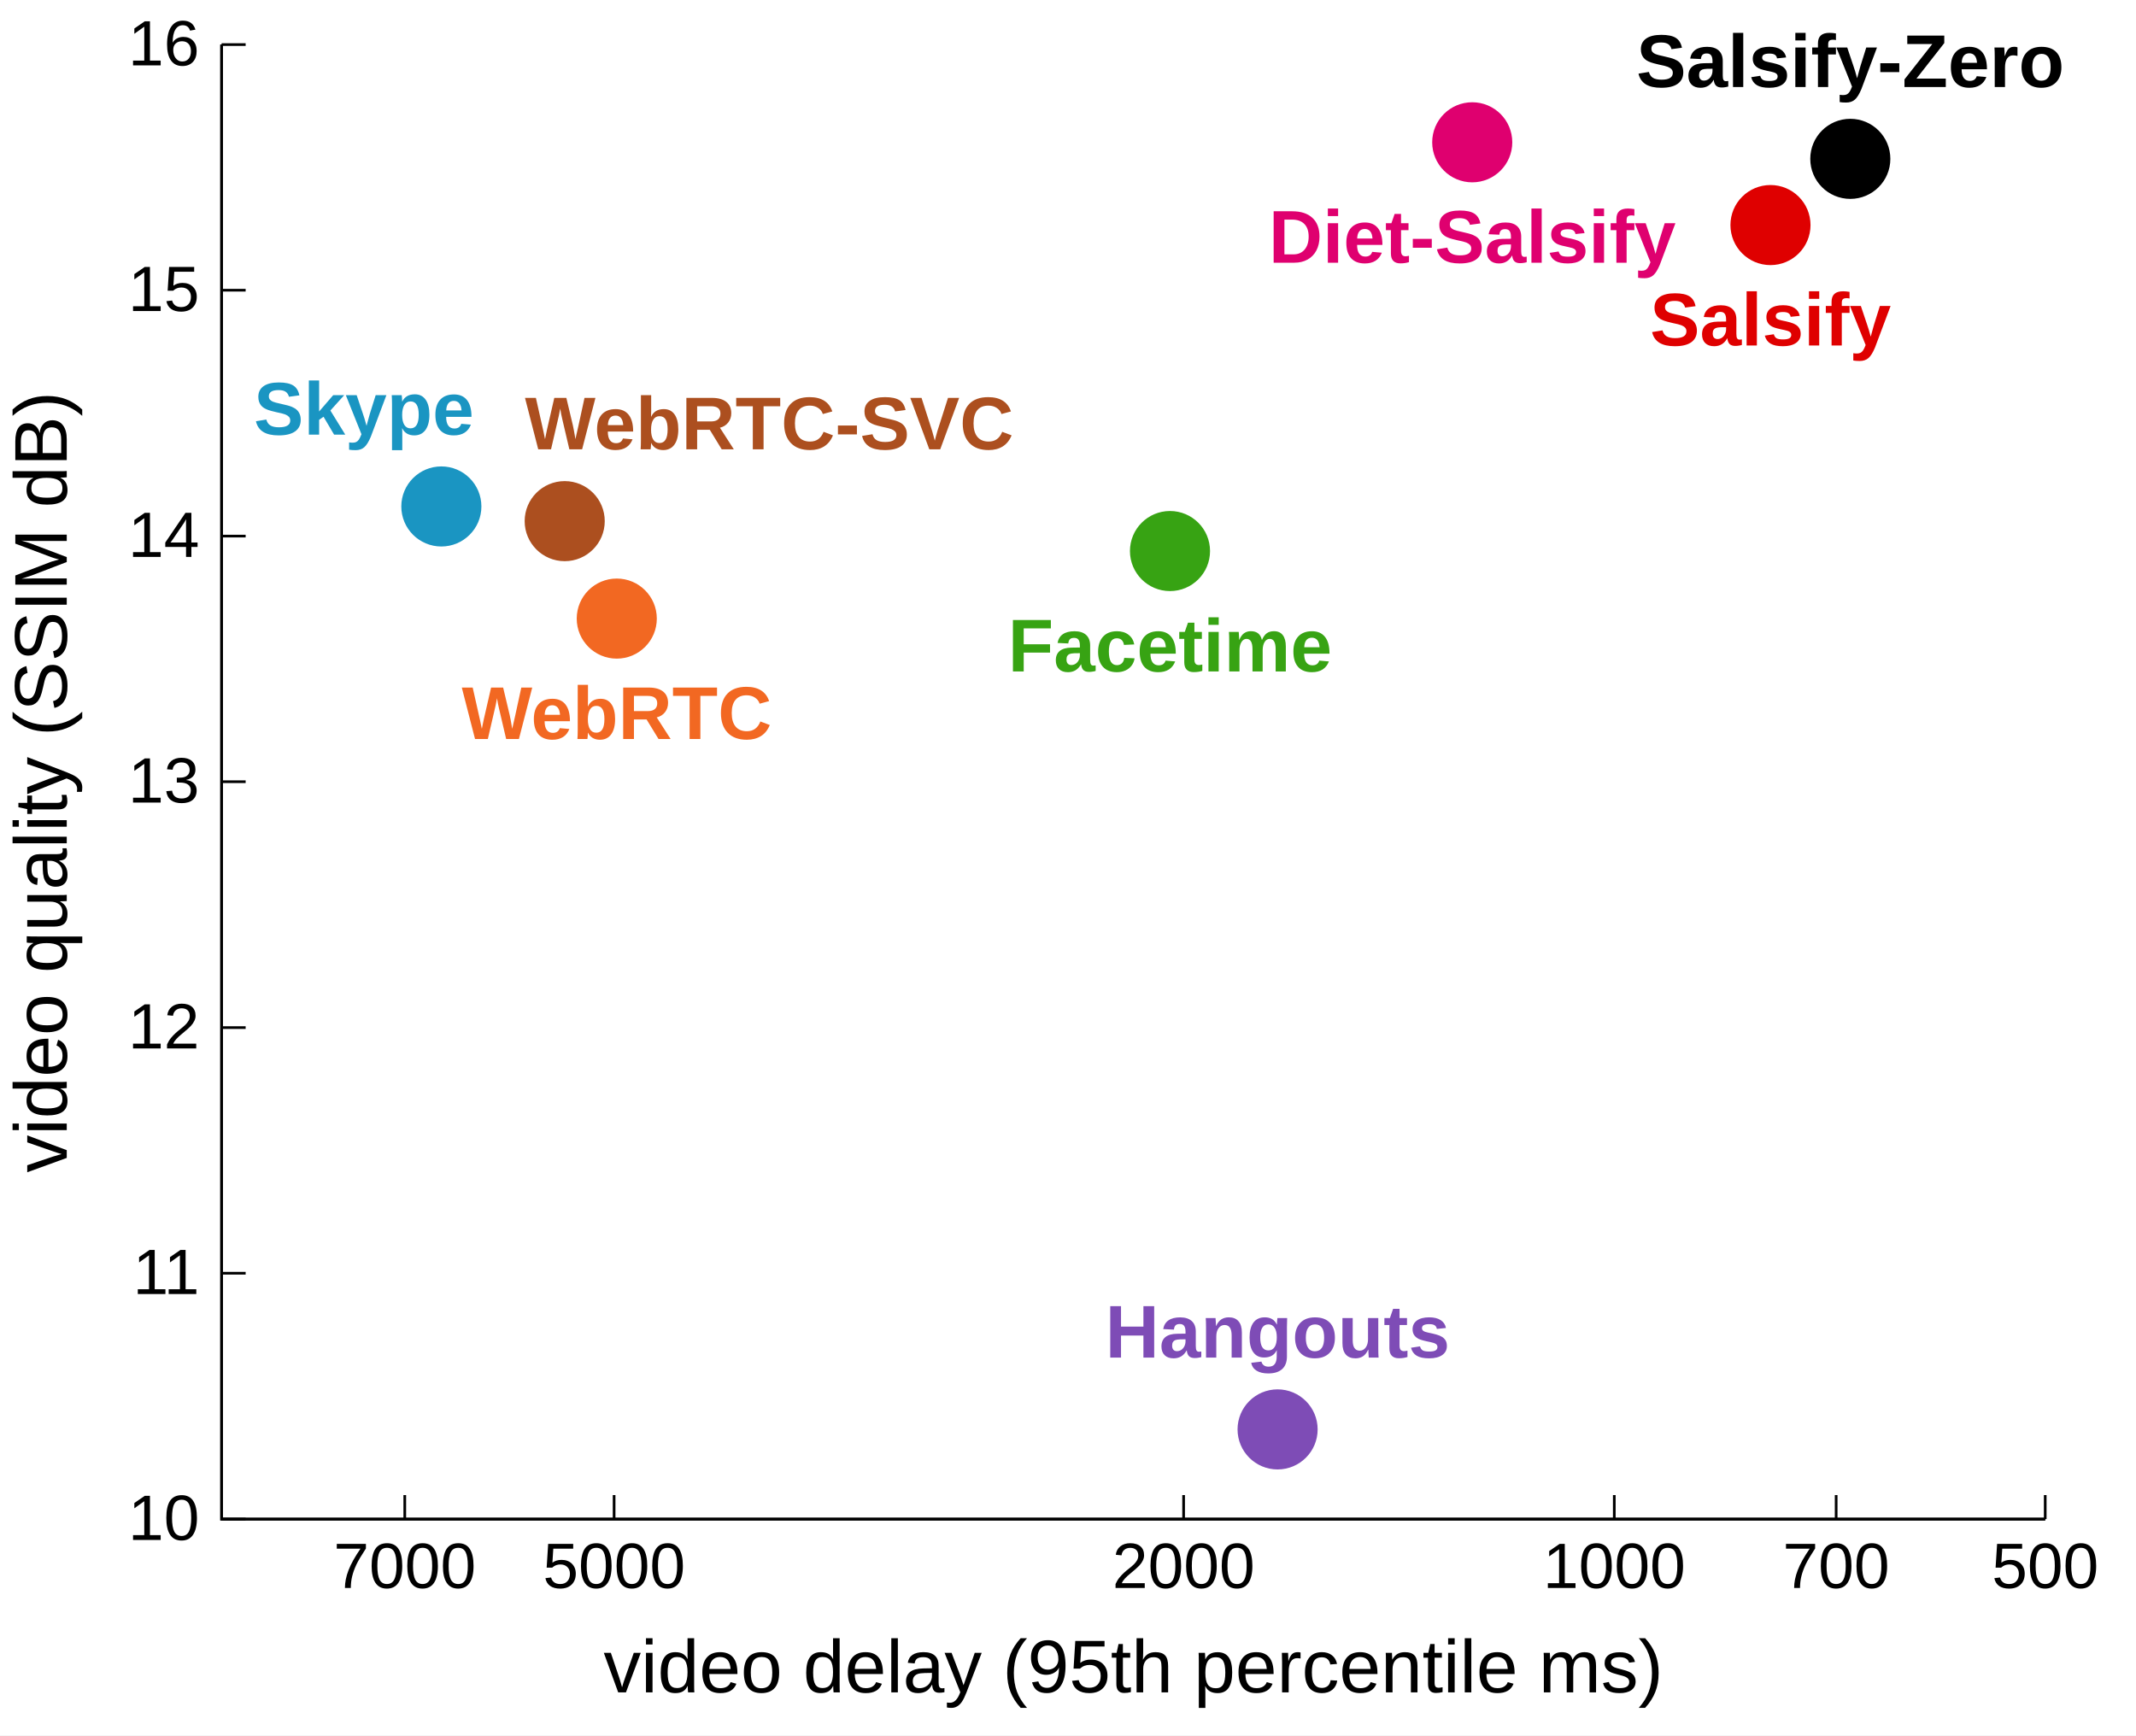
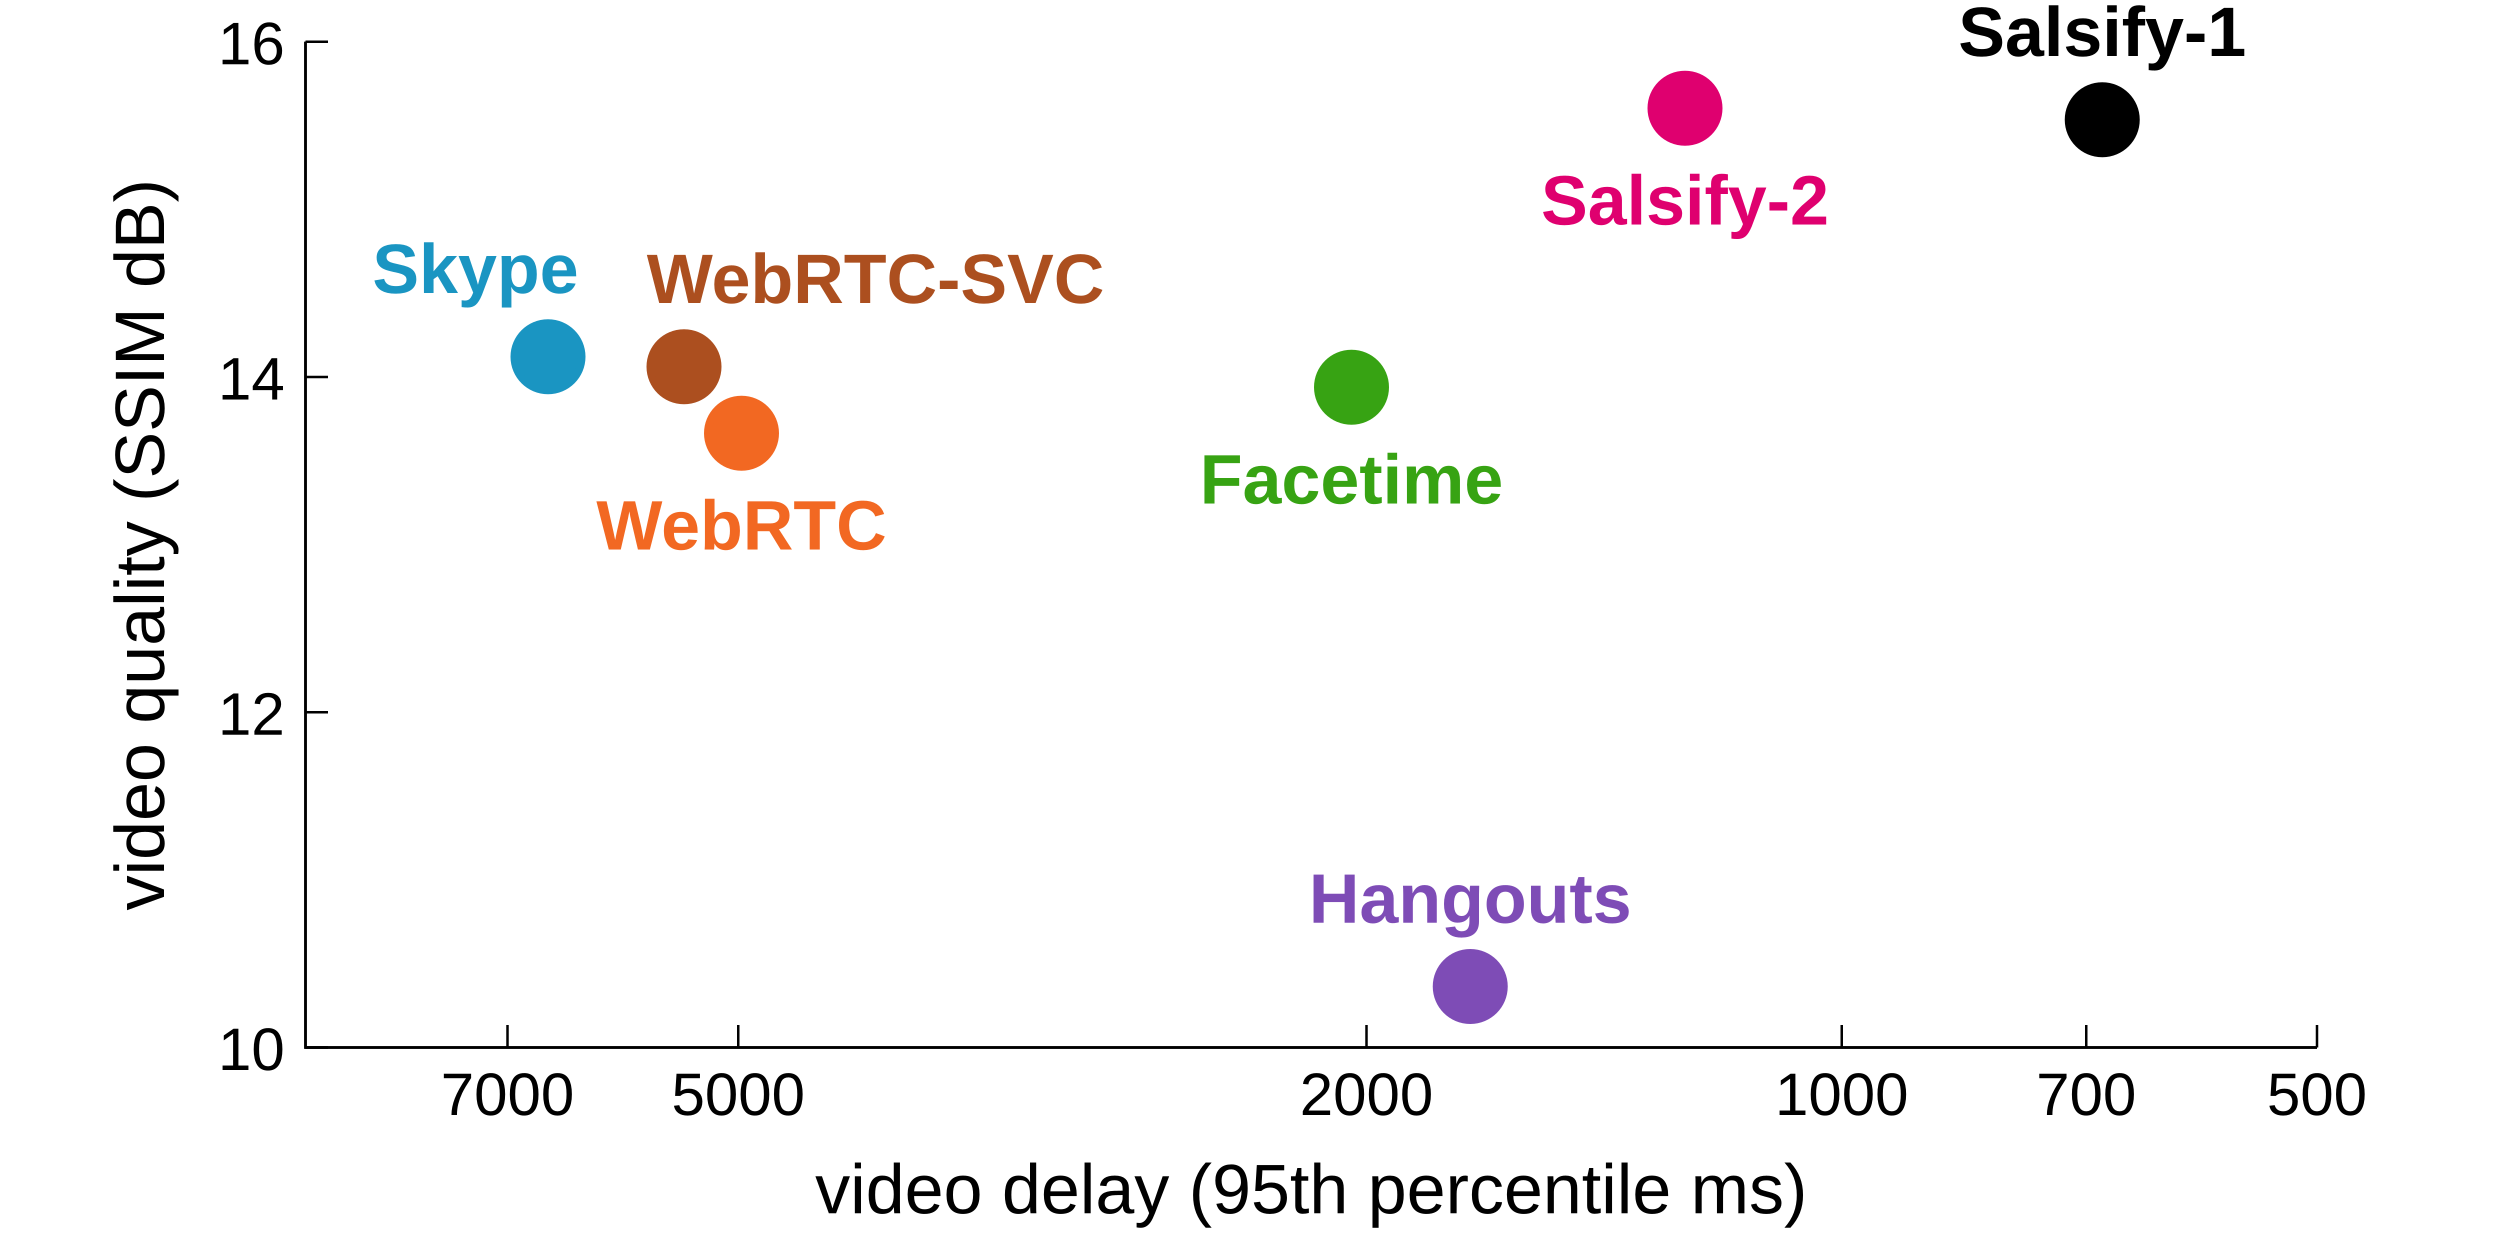
- <svg xmlns="http://www.w3.org/2000/svg" xmlns:xlink="http://www.w3.org/1999/xlink" width="800" height="650" viewBox="0 0 800 650">
+ <svg xmlns="http://www.w3.org/2000/svg" xmlns:xlink="http://www.w3.org/1999/xlink" width="1000" height="500" viewBox="0 0 1000 500">
  <g id="gnuplot_canvas">
-     <rect x="0" y="0" width="800" height="650" fill="#ffffff" />
+     <rect x="0" y="0" width="1000" height="500" fill="#ffffff" />
    <defs>
      <circle id="gpDot" r="0.5" stroke-width="0.5" />
      <path id="gpPt0" stroke-width="0.222" stroke="currentColor" d="M-1,0 h2 M0,-1 v2" />
      <path id="gpPt1" stroke-width="0.222" stroke="currentColor" d="M-1,-1 L1,1 M1,-1 L-1,1" />
      <path id="gpPt2" stroke-width="0.222" stroke="currentColor" d="M-1,0 L1,0 M0,-1 L0,1 M-1,-1 L1,1 M-1,1 L1,-1" />
      <rect id="gpPt3" stroke-width="0.222" stroke="currentColor" x="-1" y="-1" width="2" height="2" />
      <rect id="gpPt4" stroke-width="0.222" stroke="currentColor" fill="currentColor" x="-1" y="-1" width="2" height="2" />
      <circle id="gpPt5" stroke-width="0.222" stroke="currentColor" cx="0" cy="0" r="1" />
      <use xlink:href="#gpPt5" id="gpPt6" fill="currentColor" stroke="none" />
      <path id="gpPt7" stroke-width="0.222" stroke="currentColor" d="M0,-1.33 L-1.33,0.67 L1.33,0.67 z" />
      <use xlink:href="#gpPt7" id="gpPt8" fill="currentColor" stroke="none" />
      <use xlink:href="#gpPt7" id="gpPt9" stroke="currentColor" transform="rotate(180)" />
      <use xlink:href="#gpPt9" id="gpPt10" fill="currentColor" stroke="none" />
      <use xlink:href="#gpPt3" id="gpPt11" stroke="currentColor" transform="rotate(45)" />
      <use xlink:href="#gpPt11" id="gpPt12" fill="currentColor" stroke="none" />
      <path id="gpPt13" stroke-width="0.222" stroke="currentColor" d="M0,1.330 L1.265,0.411 L0.782,-1.067 L-0.782,-1.076 L-1.265,0.411 z" />
      <use xlink:href="#gpPt13" id="gpPt14" fill="currentColor" stroke="none" />
      <filter id="textbox" filterUnits="objectBoundingBox" x="0" y="0" height="1" width="1">
        <feFlood flood-color="#FFFFFF" flood-opacity="1" result="bgnd" />
        <feComposite in="SourceGraphic" in2="bgnd" operator="atop" />
      </filter>
      <filter id="greybox" filterUnits="objectBoundingBox" x="0" y="0" height="1" width="1">
        <feFlood flood-color="lightgrey" flood-opacity="1" result="grey" />
        <feComposite in="SourceGraphic" in2="grey" operator="atop" />
      </filter>
    </defs>
    <g fill="none" color="#FFFFFF" stroke="currentColor" stroke-width="1.00" stroke-linecap="butt" stroke-linejoin="miter">
</g>
    <g fill="none" color="black" stroke="currentColor" stroke-width="1.00" stroke-linecap="butt" stroke-linejoin="miter">
-       <path stroke="black" d="M83.0,569.0 L92.0,569.0  " />
-       <g transform="translate(74.7,576.8)" stroke="none" fill="black" font-family="Arial" font-size="24.00" text-anchor="end">
+       <path stroke="black" d="M122.2,419.0 L131.2,419.0  " />
+       <g transform="translate(113.9,428.0)" stroke="none" fill="black" font-family="Arial" font-size="24.00" text-anchor="end">
        <text>
          <tspan font-family="Arial"> 10</tspan>
        </text>
      </g>
    </g>
    <g fill="none" color="black" stroke="currentColor" stroke-width="1.00" stroke-linecap="butt" stroke-linejoin="miter">
-       <path stroke="black" d="M83.0,476.9 L92.0,476.9  " />
-       <g transform="translate(74.7,484.7)" stroke="none" fill="black" font-family="Arial" font-size="24.00" text-anchor="end">
-         <text>
-           <tspan font-family="Arial"> 11</tspan>
-         </text>
-       </g>
-     </g>
-     <g fill="none" color="black" stroke="currentColor" stroke-width="1.00" stroke-linecap="butt" stroke-linejoin="miter">
-       <path stroke="black" d="M83.0,384.9 L92.0,384.9  " />
-       <g transform="translate(74.7,392.7)" stroke="none" fill="black" font-family="Arial" font-size="24.00" text-anchor="end">
+       <path stroke="black" d="M122.2,284.9 L131.2,284.9  " />
+       <g transform="translate(113.9,293.9)" stroke="none" fill="black" font-family="Arial" font-size="24.00" text-anchor="end">
        <text>
          <tspan font-family="Arial"> 12</tspan>
        </text>
      </g>
    </g>
    <g fill="none" color="black" stroke="currentColor" stroke-width="1.00" stroke-linecap="butt" stroke-linejoin="miter">
-       <path stroke="black" d="M83.0,292.8 L92.0,292.8  " />
-       <g transform="translate(74.7,300.6)" stroke="none" fill="black" font-family="Arial" font-size="24.00" text-anchor="end">
-         <text>
-           <tspan font-family="Arial"> 13</tspan>
-         </text>
-       </g>
-     </g>
-     <g fill="none" color="black" stroke="currentColor" stroke-width="1.00" stroke-linecap="butt" stroke-linejoin="miter">
-       <path stroke="black" d="M83.0,200.8 L92.0,200.8  " />
-       <g transform="translate(74.7,208.6)" stroke="none" fill="black" font-family="Arial" font-size="24.00" text-anchor="end">
+       <path stroke="black" d="M122.2,150.8 L131.2,150.8  " />
+       <g transform="translate(113.9,159.8)" stroke="none" fill="black" font-family="Arial" font-size="24.00" text-anchor="end">
        <text>
          <tspan font-family="Arial"> 14</tspan>
        </text>
      </g>
    </g>
    <g fill="none" color="black" stroke="currentColor" stroke-width="1.00" stroke-linecap="butt" stroke-linejoin="miter">
-       <path stroke="black" d="M83.0,108.7 L92.0,108.7  " />
-       <g transform="translate(74.7,116.5)" stroke="none" fill="black" font-family="Arial" font-size="24.00" text-anchor="end">
-         <text>
-           <tspan font-family="Arial"> 15</tspan>
-         </text>
-       </g>
-     </g>
-     <g fill="none" color="black" stroke="currentColor" stroke-width="1.00" stroke-linecap="butt" stroke-linejoin="miter">
-       <path stroke="black" d="M83.0,16.7 L92.0,16.7  " />
-       <g transform="translate(74.7,24.5)" stroke="none" fill="black" font-family="Arial" font-size="24.00" text-anchor="end">
+       <path stroke="black" d="M122.2,16.7 L131.2,16.7  " />
+       <g transform="translate(113.9,25.7)" stroke="none" fill="black" font-family="Arial" font-size="24.00" text-anchor="end">
        <text>
          <tspan font-family="Arial"> 16</tspan>
        </text>
      </g>
    </g>
    <g fill="none" color="black" stroke="currentColor" stroke-width="1.00" stroke-linecap="butt" stroke-linejoin="miter">
-       <path stroke="black" d="M766.0,569.0 L766.0,560.0  " />
-       <g transform="translate(766.0,594.8)" stroke="none" fill="black" font-family="Arial" font-size="24.00" text-anchor="middle">
+       <path stroke="black" d="M926.8,419.0 L926.8,410.0  " />
+       <g transform="translate(926.8,446.0)" stroke="none" fill="black" font-family="Arial" font-size="24.00" text-anchor="middle">
        <text>
          <tspan font-family="Arial">500</tspan>
        </text>
      </g>
    </g>
    <g fill="none" color="black" stroke="currentColor" stroke-width="1.00" stroke-linecap="butt" stroke-linejoin="miter">
-       <path stroke="black" d="M687.7,569.0 L687.7,560.0  " />
-       <g transform="translate(687.7,594.8)" stroke="none" fill="black" font-family="Arial" font-size="24.00" text-anchor="middle">
+       <path stroke="black" d="M834.5,419.0 L834.5,410.0  " />
+       <g transform="translate(834.5,446.0)" stroke="none" fill="black" font-family="Arial" font-size="24.00" text-anchor="middle">
        <text>
          <tspan font-family="Arial">700</tspan>
        </text>
      </g>
    </g>
    <g fill="none" color="black" stroke="currentColor" stroke-width="1.00" stroke-linecap="butt" stroke-linejoin="miter">
-       <path stroke="black" d="M604.6,569.0 L604.6,560.0  " />
-       <g transform="translate(604.6,594.8)" stroke="none" fill="black" font-family="Arial" font-size="24.00" text-anchor="middle">
+       <path stroke="black" d="M736.7,419.0 L736.7,410.0  " />
+       <g transform="translate(736.7,446.0)" stroke="none" fill="black" font-family="Arial" font-size="24.00" text-anchor="middle">
        <text>
          <tspan font-family="Arial">1000</tspan>
        </text>
      </g>
    </g>
    <g fill="none" color="black" stroke="currentColor" stroke-width="1.00" stroke-linecap="butt" stroke-linejoin="miter">
-       <path stroke="black" d="M443.3,569.0 L443.3,560.0  " />
-       <g transform="translate(443.3,594.8)" stroke="none" fill="black" font-family="Arial" font-size="24.00" text-anchor="middle">
+       <path stroke="black" d="M546.6,419.0 L546.6,410.0  " />
+       <g transform="translate(546.6,446.0)" stroke="none" fill="black" font-family="Arial" font-size="24.00" text-anchor="middle">
        <text>
          <tspan font-family="Arial">2000</tspan>
        </text>
      </g>
    </g>
    <g fill="none" color="black" stroke="currentColor" stroke-width="1.00" stroke-linecap="butt" stroke-linejoin="miter">
-       <path stroke="black" d="M230.0,569.0 L230.0,560.0  " />
-       <g transform="translate(230.0,594.8)" stroke="none" fill="black" font-family="Arial" font-size="24.00" text-anchor="middle">
+       <path stroke="black" d="M295.3,419.0 L295.3,410.0  " />
+       <g transform="translate(295.3,446.0)" stroke="none" fill="black" font-family="Arial" font-size="24.00" text-anchor="middle">
        <text>
          <tspan font-family="Arial">5000</tspan>
        </text>
      </g>
    </g>
    <g fill="none" color="black" stroke="currentColor" stroke-width="1.00" stroke-linecap="butt" stroke-linejoin="miter">
-       <path stroke="black" d="M151.6,569.0 L151.6,560.0  " />
-       <g transform="translate(151.6,594.8)" stroke="none" fill="black" font-family="Arial" font-size="24.00" text-anchor="middle">
+       <path stroke="black" d="M203.0,419.0 L203.0,410.0  " />
+       <g transform="translate(203.0,446.0)" stroke="none" fill="black" font-family="Arial" font-size="24.00" text-anchor="middle">
        <text>
          <tspan font-family="Arial">7000</tspan>
        </text>
      </g>
    </g>
    <g fill="none" color="black" stroke="currentColor" stroke-width="1.00" stroke-linecap="butt" stroke-linejoin="miter">
</g>
    <g fill="none" color="black" stroke="currentColor" stroke-width="1.00" stroke-linecap="butt" stroke-linejoin="miter">
-       <path stroke="black" d="M83.0,16.7 L83.0,569.0 L766.0,569.0 M766.0,16.7 M83.0,16.7  " />
-     </g>
-     <g fill="none" color="black" stroke="currentColor" stroke-width="1.00" stroke-linecap="butt" stroke-linejoin="miter">
-       <g transform="translate(25.0,292.9) rotate(270)" stroke="none" fill="black" font-family="Arial" font-size="28.00" text-anchor="middle">
+       <path stroke="black" d="M122.2,16.7 L122.2,419.0 L926.8,419.0 M926.8,16.7 M122.2,16.7  " />
+     </g>
+     <g fill="none" color="black" stroke="currentColor" stroke-width="1.00" stroke-linecap="butt" stroke-linejoin="miter">
+       <g transform="translate(65.6,217.9) rotate(270)" stroke="none" fill="black" font-family="Arial" font-size="28.00" text-anchor="middle">
        <text>
          <tspan font-family="Arial">video quality (SSIM dB)</tspan>
        </text>
      </g>
    </g>
    <g fill="none" color="black" stroke="currentColor" stroke-width="1.00" stroke-linecap="butt" stroke-linejoin="miter">
-       <g transform="translate(787.8,292.9) rotate(270)" stroke="none" fill="black" font-family="Arial" font-size="12.00" text-anchor="middle">
-         <text />
-       </g>
-     </g>
-     <g fill="none" color="black" stroke="currentColor" stroke-width="1.00" stroke-linecap="butt" stroke-linejoin="miter">
-       <g transform="translate(424.5,633.9)" stroke="none" fill="black" font-family="Arial" font-size="28.00" text-anchor="middle">
+       <g transform="translate(949.2,217.9) rotate(270)" stroke="none" fill="black" font-family="Arial" font-size="12.00" text-anchor="middle">
+         <text />
+       </g>
+     </g>
+     <g fill="none" color="black" stroke="currentColor" stroke-width="1.00" stroke-linecap="butt" stroke-linejoin="miter">
+       <g transform="translate(524.5,485.3)" stroke="none" fill="black" font-family="Arial" font-size="28.00" text-anchor="middle">
        <text>
          <tspan font-family="Arial">video delay (95th percentile ms)</tspan>
        </text>
      </g>
    </g>
    <g fill="none" color="black" stroke="currentColor" stroke-width="1.00" stroke-linecap="butt" stroke-linejoin="miter">
-       <g transform="translate(424.5,29.6)" stroke="none" fill="black" font-family="Arial" font-size="12.00" text-anchor="middle">
-         <text />
-       </g>
-       <g transform="translate(424.5,29.7)" stroke="none" fill="black" font-family="Arial" font-size="12.00" text-anchor="middle">
-         <text />
-       </g>
-     </g>
-     <g fill="none" color="black" stroke="currentColor" stroke-width="1.00" stroke-linecap="butt" stroke-linejoin="miter">
-       <g transform="translate(41.5,632.3)" stroke="none" fill="black" font-family="Arial" font-size="12.00" text-anchor="start">
+       <g transform="translate(524.5,30.2)" stroke="none" fill="black" font-family="Arial" font-size="12.00" text-anchor="middle">
+         <text />
+       </g>
+       <g transform="translate(524.5,30.3)" stroke="none" fill="black" font-family="Arial" font-size="12.00" text-anchor="middle">
+         <text />
+       </g>
+     </g>
+     <g fill="none" color="black" stroke="currentColor" stroke-width="1.00" stroke-linecap="butt" stroke-linejoin="miter">
+       <g transform="translate(80.7,482.9)" stroke="none" fill="black" font-family="Arial" font-size="12.00" text-anchor="start">
        <text />
      </g>
    </g>
    <g id="gnuplot_plot_1">
      <g fill="none" color="black" stroke="currentColor" stroke-width="1.00" stroke-linecap="butt" stroke-linejoin="miter">
-         <path stroke="rgb(172,  79,  31)" d="M211.5,195.2  " />
-         <use xlink:href="#gpPt6" transform="translate(211.5,195.2) scale(13.50)" color="rgb(172,  79,  31)" />
+         <path stroke="rgb(172,  79,  31)" d="M273.6,146.7  " />
+         <use xlink:href="#gpPt6" transform="translate(273.6,146.7) scale(13.50)" color="rgb(172,  79,  31)" />
      </g>
    </g>
    <g id="gnuplot_plot_2">
      <g fill="none" color="black" stroke="currentColor" stroke-width="1.00" stroke-linecap="butt" stroke-linejoin="miter">
-         <g transform="translate(196.6,168.3)" stroke="none" fill="rgb(172,79,31)" font-family="Arial:Bold" font-size="28.00" text-anchor="start">
+         <g transform="translate(258.7,121.2)" stroke="none" fill="rgb(172,79,31)" font-family="Arial:Bold" font-size="28.00" text-anchor="start">
          <text>
            <tspan font-family="Arial" font-weight="bold">WebRTC-SVC</tspan>
          </text>
        </g>
      </g>
    </g>
    <g id="gnuplot_plot_3">
      <g fill="none" color="black" stroke="currentColor" stroke-width="1.00" stroke-linecap="butt" stroke-linejoin="miter">
-         <path stroke="rgb( 26, 149, 194)" d="M165.3,189.7  " />
-         <use xlink:href="#gpPt6" transform="translate(165.3,189.7) scale(13.50)" color="rgb( 26, 149, 194)" />
+         <path stroke="rgb( 26, 149, 194)" d="M219.2,142.7  " />
+         <use xlink:href="#gpPt6" transform="translate(219.2,142.7) scale(13.50)" color="rgb( 26, 149, 194)" />
      </g>
    </g>
    <g id="gnuplot_plot_4">
      <g fill="none" color="black" stroke="currentColor" stroke-width="1.00" stroke-linecap="butt" stroke-linejoin="miter">
-         <g transform="translate(136.3,162.8)" stroke="none" fill="rgb(26,149,194)" font-family="Arial:Bold" font-size="28.00" text-anchor="middle">
+         <g transform="translate(190.2,117.2)" stroke="none" fill="rgb(26,149,194)" font-family="Arial:Bold" font-size="28.00" text-anchor="middle">
          <text>
            <tspan font-family="Arial" font-weight="bold">Skype</tspan>
          </text>
        </g>
      </g>
    </g>
    <g id="gnuplot_plot_5">
      <g fill="none" color="black" stroke="currentColor" stroke-width="1.00" stroke-linecap="butt" stroke-linejoin="miter">
-         <path stroke="rgb(223,   0, 111)" d="M551.4,53.3  " />
-         <use xlink:href="#gpPt6" transform="translate(551.4,53.3) scale(13.50)" color="rgb(223,   0, 111)" />
+         <path stroke="rgb(223,   0, 111)" d="M674.0,43.3  " />
+         <use xlink:href="#gpPt6" transform="translate(674.0,43.3) scale(13.50)" color="rgb(223,   0, 111)" />
      </g>
    </g>
    <g id="gnuplot_plot_6">
      <g fill="none" color="black" stroke="currentColor" stroke-width="1.00" stroke-linecap="butt" stroke-linejoin="miter">
-         <g transform="translate(551.4,98.4)" stroke="none" fill="rgb(223,0,111)" font-family="Arial:Bold" font-size="28.00" text-anchor="middle">
-           <text>
-             <tspan font-family="Arial" font-weight="bold">Diet-Salsify</tspan>
+         <g transform="translate(674.0,89.8)" stroke="none" fill="rgb(223,0,111)" font-family="Arial:Bold" font-size="28.00" text-anchor="middle">
+           <text>
+             <tspan font-family="Arial" font-weight="bold">Salsify-2</tspan>
          </text>
        </g>
      </g>
    </g>
    <g id="gnuplot_plot_7">
      <g fill="none" color="black" stroke="currentColor" stroke-width="1.00" stroke-linecap="butt" stroke-linejoin="miter">
-         <path stroke="rgb( 55, 163,  19)" d="M438.2,206.4  " />
-         <use xlink:href="#gpPt6" transform="translate(438.2,206.4) scale(13.50)" color="rgb( 55, 163,  19)" />
+         <path stroke="rgb( 55, 163,  19)" d="M540.6,154.9  " />
+         <use xlink:href="#gpPt6" transform="translate(540.6,154.9) scale(13.50)" color="rgb( 55, 163,  19)" />
      </g>
    </g>
    <g id="gnuplot_plot_8">
      <g fill="none" color="black" stroke="currentColor" stroke-width="1.00" stroke-linecap="butt" stroke-linejoin="miter">
-         <g transform="translate(438.2,251.5)" stroke="none" fill="rgb(55,163,19)" font-family="Arial:Bold" font-size="28.00" text-anchor="middle">
+         <g transform="translate(540.6,201.4)" stroke="none" fill="rgb(55,163,19)" font-family="Arial:Bold" font-size="28.00" text-anchor="middle">
          <text>
            <tspan font-family="Arial" font-weight="bold">Facetime</tspan>
          </text>
        </g>
      </g>
    </g>
    <g id="gnuplot_plot_9">
      <g fill="none" color="black" stroke="currentColor" stroke-width="1.00" stroke-linecap="butt" stroke-linejoin="miter">
-         <path stroke="rgb(126,  76, 182)" d="M478.5,535.4  " />
-         <use xlink:href="#gpPt6" transform="translate(478.5,535.4) scale(13.50)" color="rgb(126,  76, 182)" />
+         <path stroke="rgb(126,  76, 182)" d="M588.1,394.6  " />
+         <use xlink:href="#gpPt6" transform="translate(588.1,394.6) scale(13.50)" color="rgb(126,  76, 182)" />
      </g>
    </g>
    <g id="gnuplot_plot_10">
      <g fill="none" color="black" stroke="currentColor" stroke-width="1.00" stroke-linecap="butt" stroke-linejoin="miter">
-         <g transform="translate(478.5,508.5)" stroke="none" fill="rgb(126,76,182)" font-family="Arial:Bold" font-size="28.00" text-anchor="middle">
+         <g transform="translate(588.1,369.1)" stroke="none" fill="rgb(126,76,182)" font-family="Arial:Bold" font-size="28.00" text-anchor="middle">
          <text>
            <tspan font-family="Arial" font-weight="bold">Hangouts</tspan>
          </text>
        </g>
      </g>
    </g>
    <g id="gnuplot_plot_11">
      <g fill="none" color="black" stroke="currentColor" stroke-width="1.00" stroke-linecap="butt" stroke-linejoin="miter">
-         <path stroke="rgb(223,   0,   0)" d="M663.1,84.3  " />
-         <use xlink:href="#gpPt6" transform="translate(663.1,84.3) scale(13.50)" color="rgb(223,   0,   0)" />
+         <path stroke="rgb(  0,   0,   0)" d="M840.9,47.9  " />
+         <use xlink:href="#gpPt6" transform="translate(840.9,47.9) scale(13.50)" color="rgb(  0,   0,   0)" />
      </g>
    </g>
    <g id="gnuplot_plot_12">
      <g fill="none" color="black" stroke="currentColor" stroke-width="1.00" stroke-linecap="butt" stroke-linejoin="miter">
-         <g transform="translate(663.1,129.4)" stroke="none" fill="rgb(223,0,0)" font-family="Arial:Bold" font-size="28.00" text-anchor="middle">
-           <text>
-             <tspan font-family="Arial" font-weight="bold">Salsify</tspan>
+         <g transform="translate(840.9,22.4)" stroke="none" fill="rgb(0,0,0)" font-family="Arial:Bold" font-size="28.00" text-anchor="middle">
+           <text>
+             <tspan font-family="Arial" font-weight="bold">Salsify-1</tspan>
          </text>
        </g>
      </g>
    </g>
    <g id="gnuplot_plot_13">
      <g fill="none" color="black" stroke="currentColor" stroke-width="1.00" stroke-linecap="butt" stroke-linejoin="miter">
-         <path stroke="rgb(  0,   0,   0)" d="M693.0,59.5  " />
-         <use xlink:href="#gpPt6" transform="translate(693.0,59.5) scale(13.50)" color="rgb(  0,   0,   0)" />
+         <path stroke="rgb(242, 104,  34)" d="M296.6,173.3  " />
+         <use xlink:href="#gpPt6" transform="translate(296.6,173.3) scale(13.50)" color="rgb(242, 104,  34)" />
      </g>
    </g>
    <g id="gnuplot_plot_14">
      <g fill="none" color="black" stroke="currentColor" stroke-width="1.00" stroke-linecap="butt" stroke-linejoin="miter">
-         <g transform="translate(693.0,32.6)" stroke="none" fill="rgb(0,0,0)" font-family="Arial:Bold" font-size="28.00" text-anchor="middle">
-           <text>
-             <tspan font-family="Arial" font-weight="bold">Salsify-Zero</tspan>
-           </text>
-         </g>
-       </g>
-     </g>
-     <g id="gnuplot_plot_15">
-       <g fill="none" color="black" stroke="currentColor" stroke-width="1.00" stroke-linecap="butt" stroke-linejoin="miter">
-         <path stroke="rgb(242, 104,  34)" d="M231.0,231.7  " />
-         <use xlink:href="#gpPt6" transform="translate(231.0,231.7) scale(13.50)" color="rgb(242, 104,  34)" />
-       </g>
-     </g>
-     <g id="gnuplot_plot_16">
-       <g fill="none" color="black" stroke="currentColor" stroke-width="1.00" stroke-linecap="butt" stroke-linejoin="miter">
-         <g transform="translate(231.0,276.8)" stroke="none" fill="rgb(242,104,34)" font-family="Arial:Bold" font-size="28.00" text-anchor="middle">
+         <g transform="translate(296.6,219.8)" stroke="none" fill="rgb(242,104,34)" font-family="Arial:Bold" font-size="28.00" text-anchor="middle">
          <text>
            <tspan font-family="Arial" font-weight="bold">WebRTC</tspan>
          </text>
        </g>
      </g>
    </g>
    <g fill="none" color="#FFFFFF" stroke="rgb(242, 104,  34)" stroke-width="2.00" stroke-linecap="butt" stroke-linejoin="miter">
</g>
    <g fill="none" color="black" stroke="currentColor" stroke-width="2.00" stroke-linecap="butt" stroke-linejoin="miter">
</g>
    <g fill="none" color="black" stroke="black" stroke-width="1.00" stroke-linecap="butt" stroke-linejoin="miter">
</g>
    <g fill="none" color="black" stroke="currentColor" stroke-width="1.00" stroke-linecap="butt" stroke-linejoin="miter">
-       <path stroke="black" d="M83.0,16.7 L83.0,569.0 L766.0,569.0 M766.0,16.7 M83.0,16.7  " />
+       <path stroke="black" d="M122.2,16.7 L122.2,419.0 L926.8,419.0 M926.8,16.7 M122.2,16.7  " />
    </g>
    <g fill="none" color="black" stroke="currentColor" stroke-width="1.00" stroke-linecap="butt" stroke-linejoin="miter">
</g>
  </g>
</svg>
